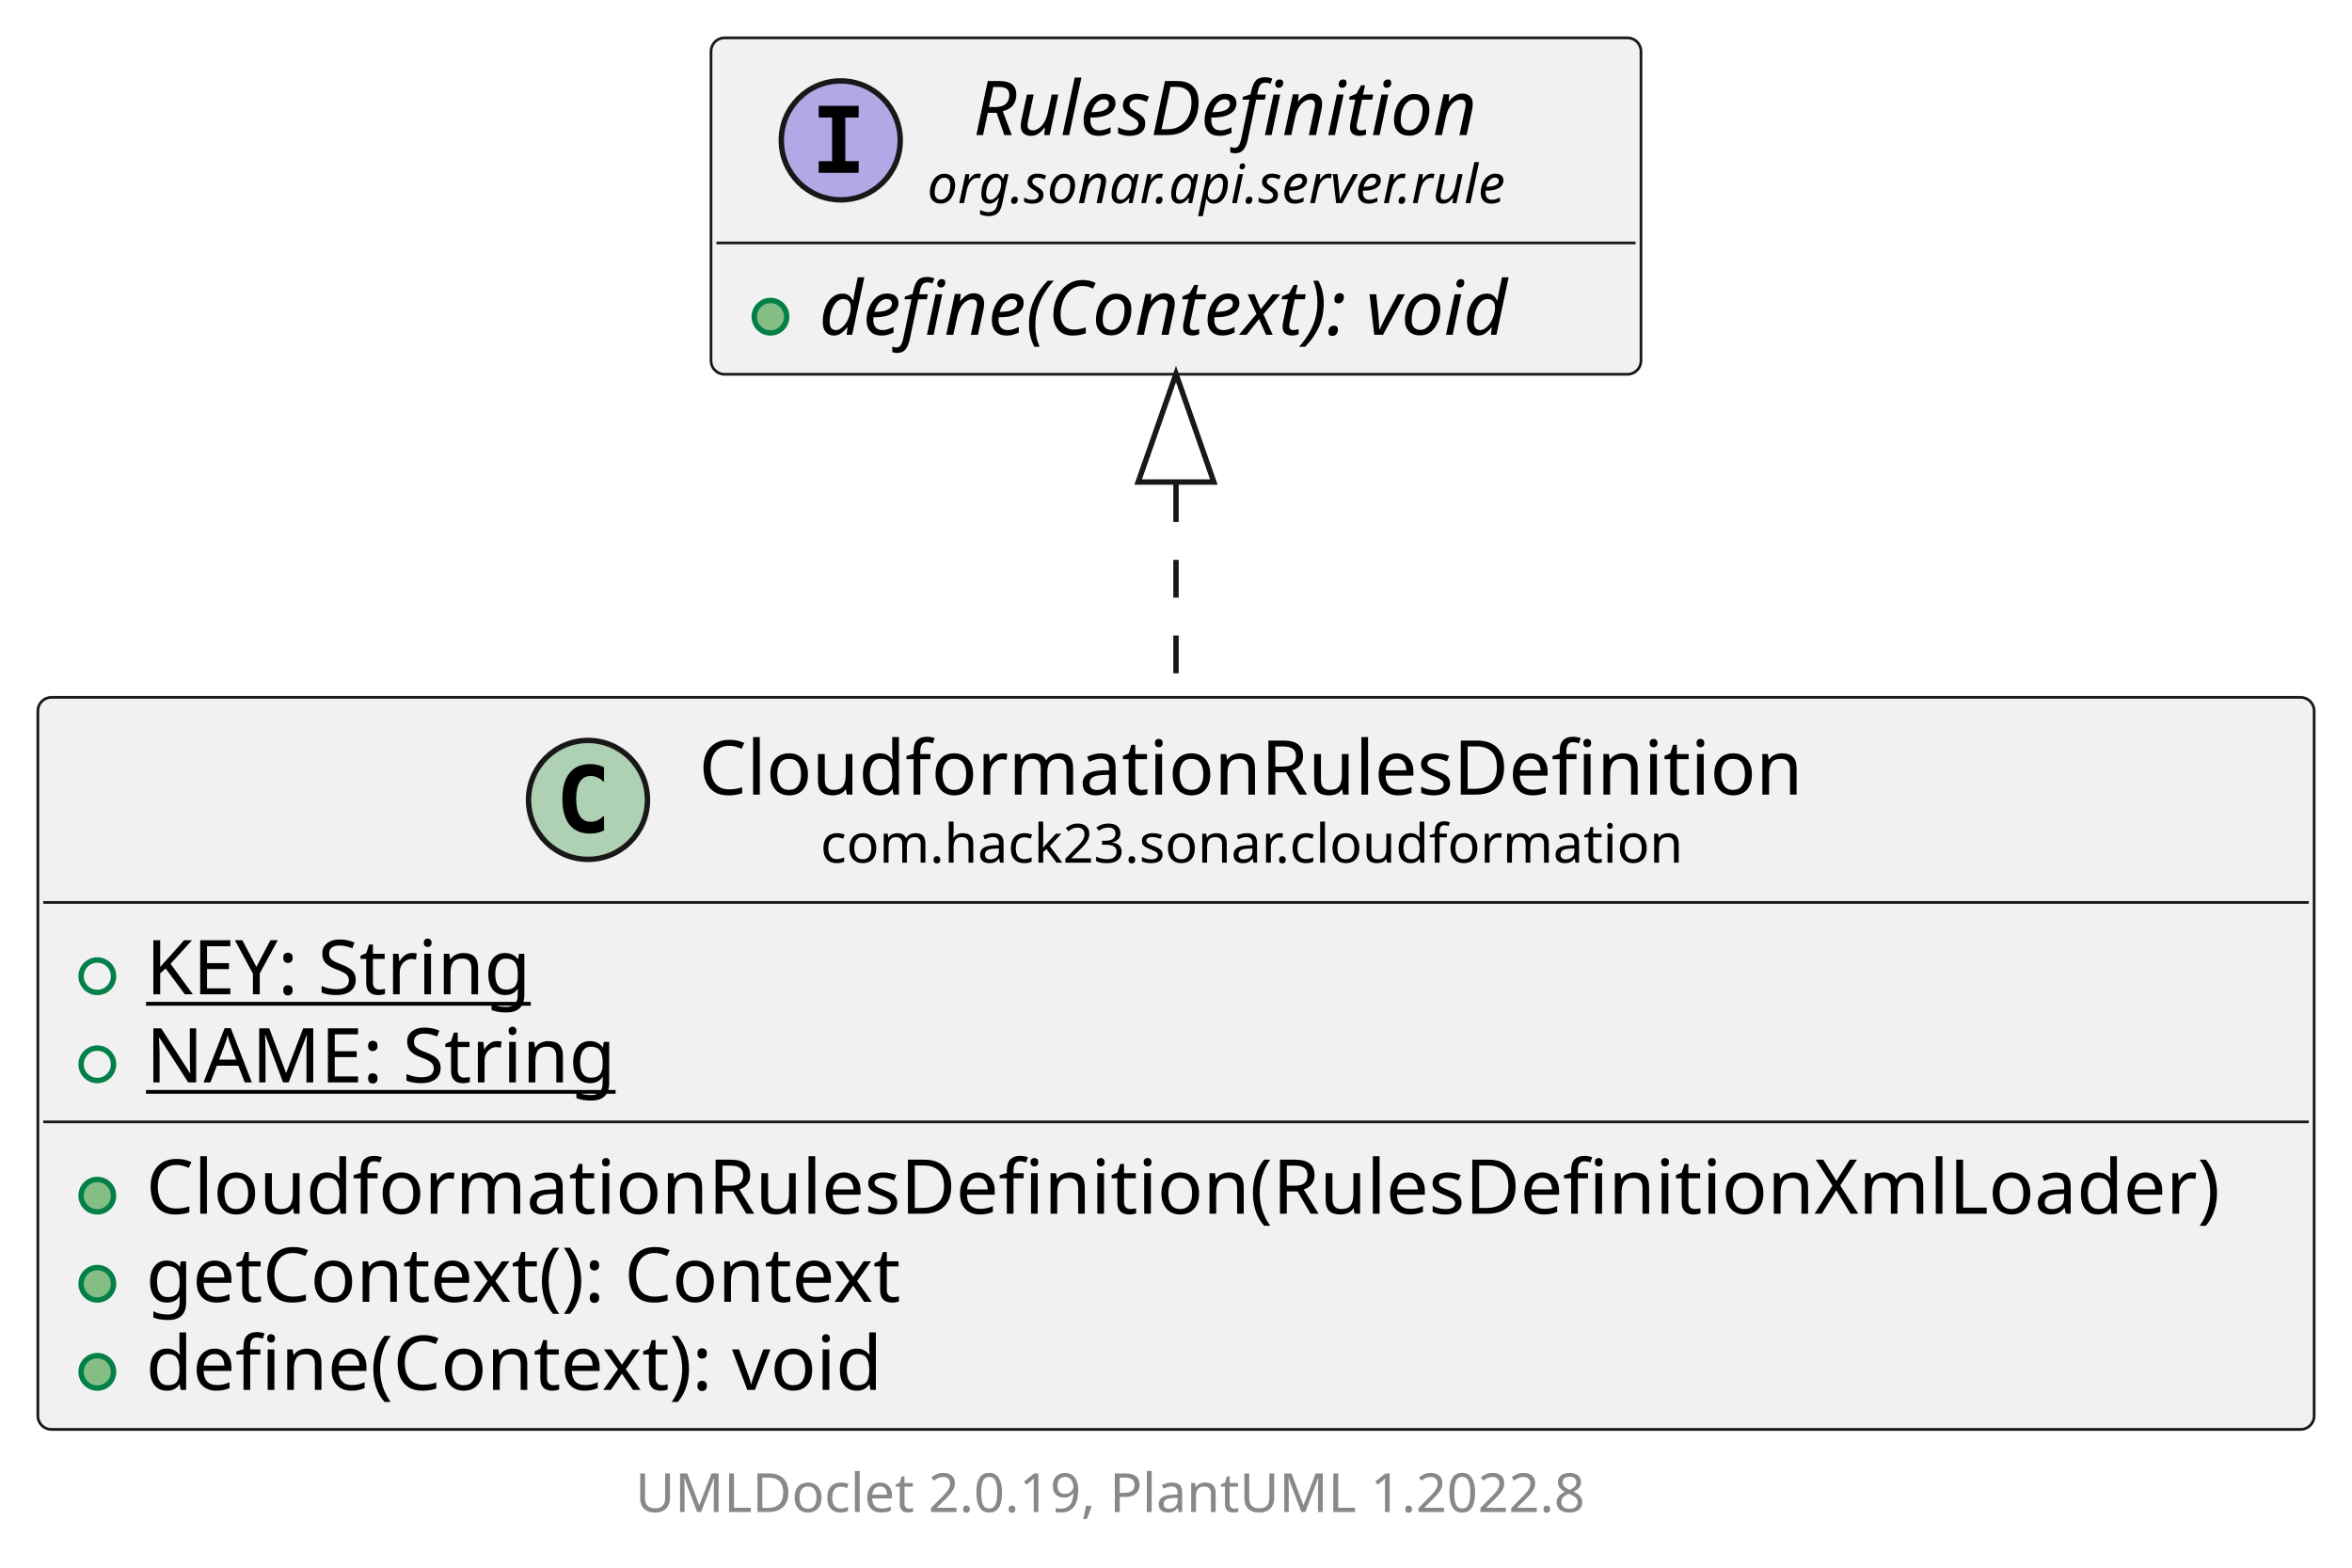
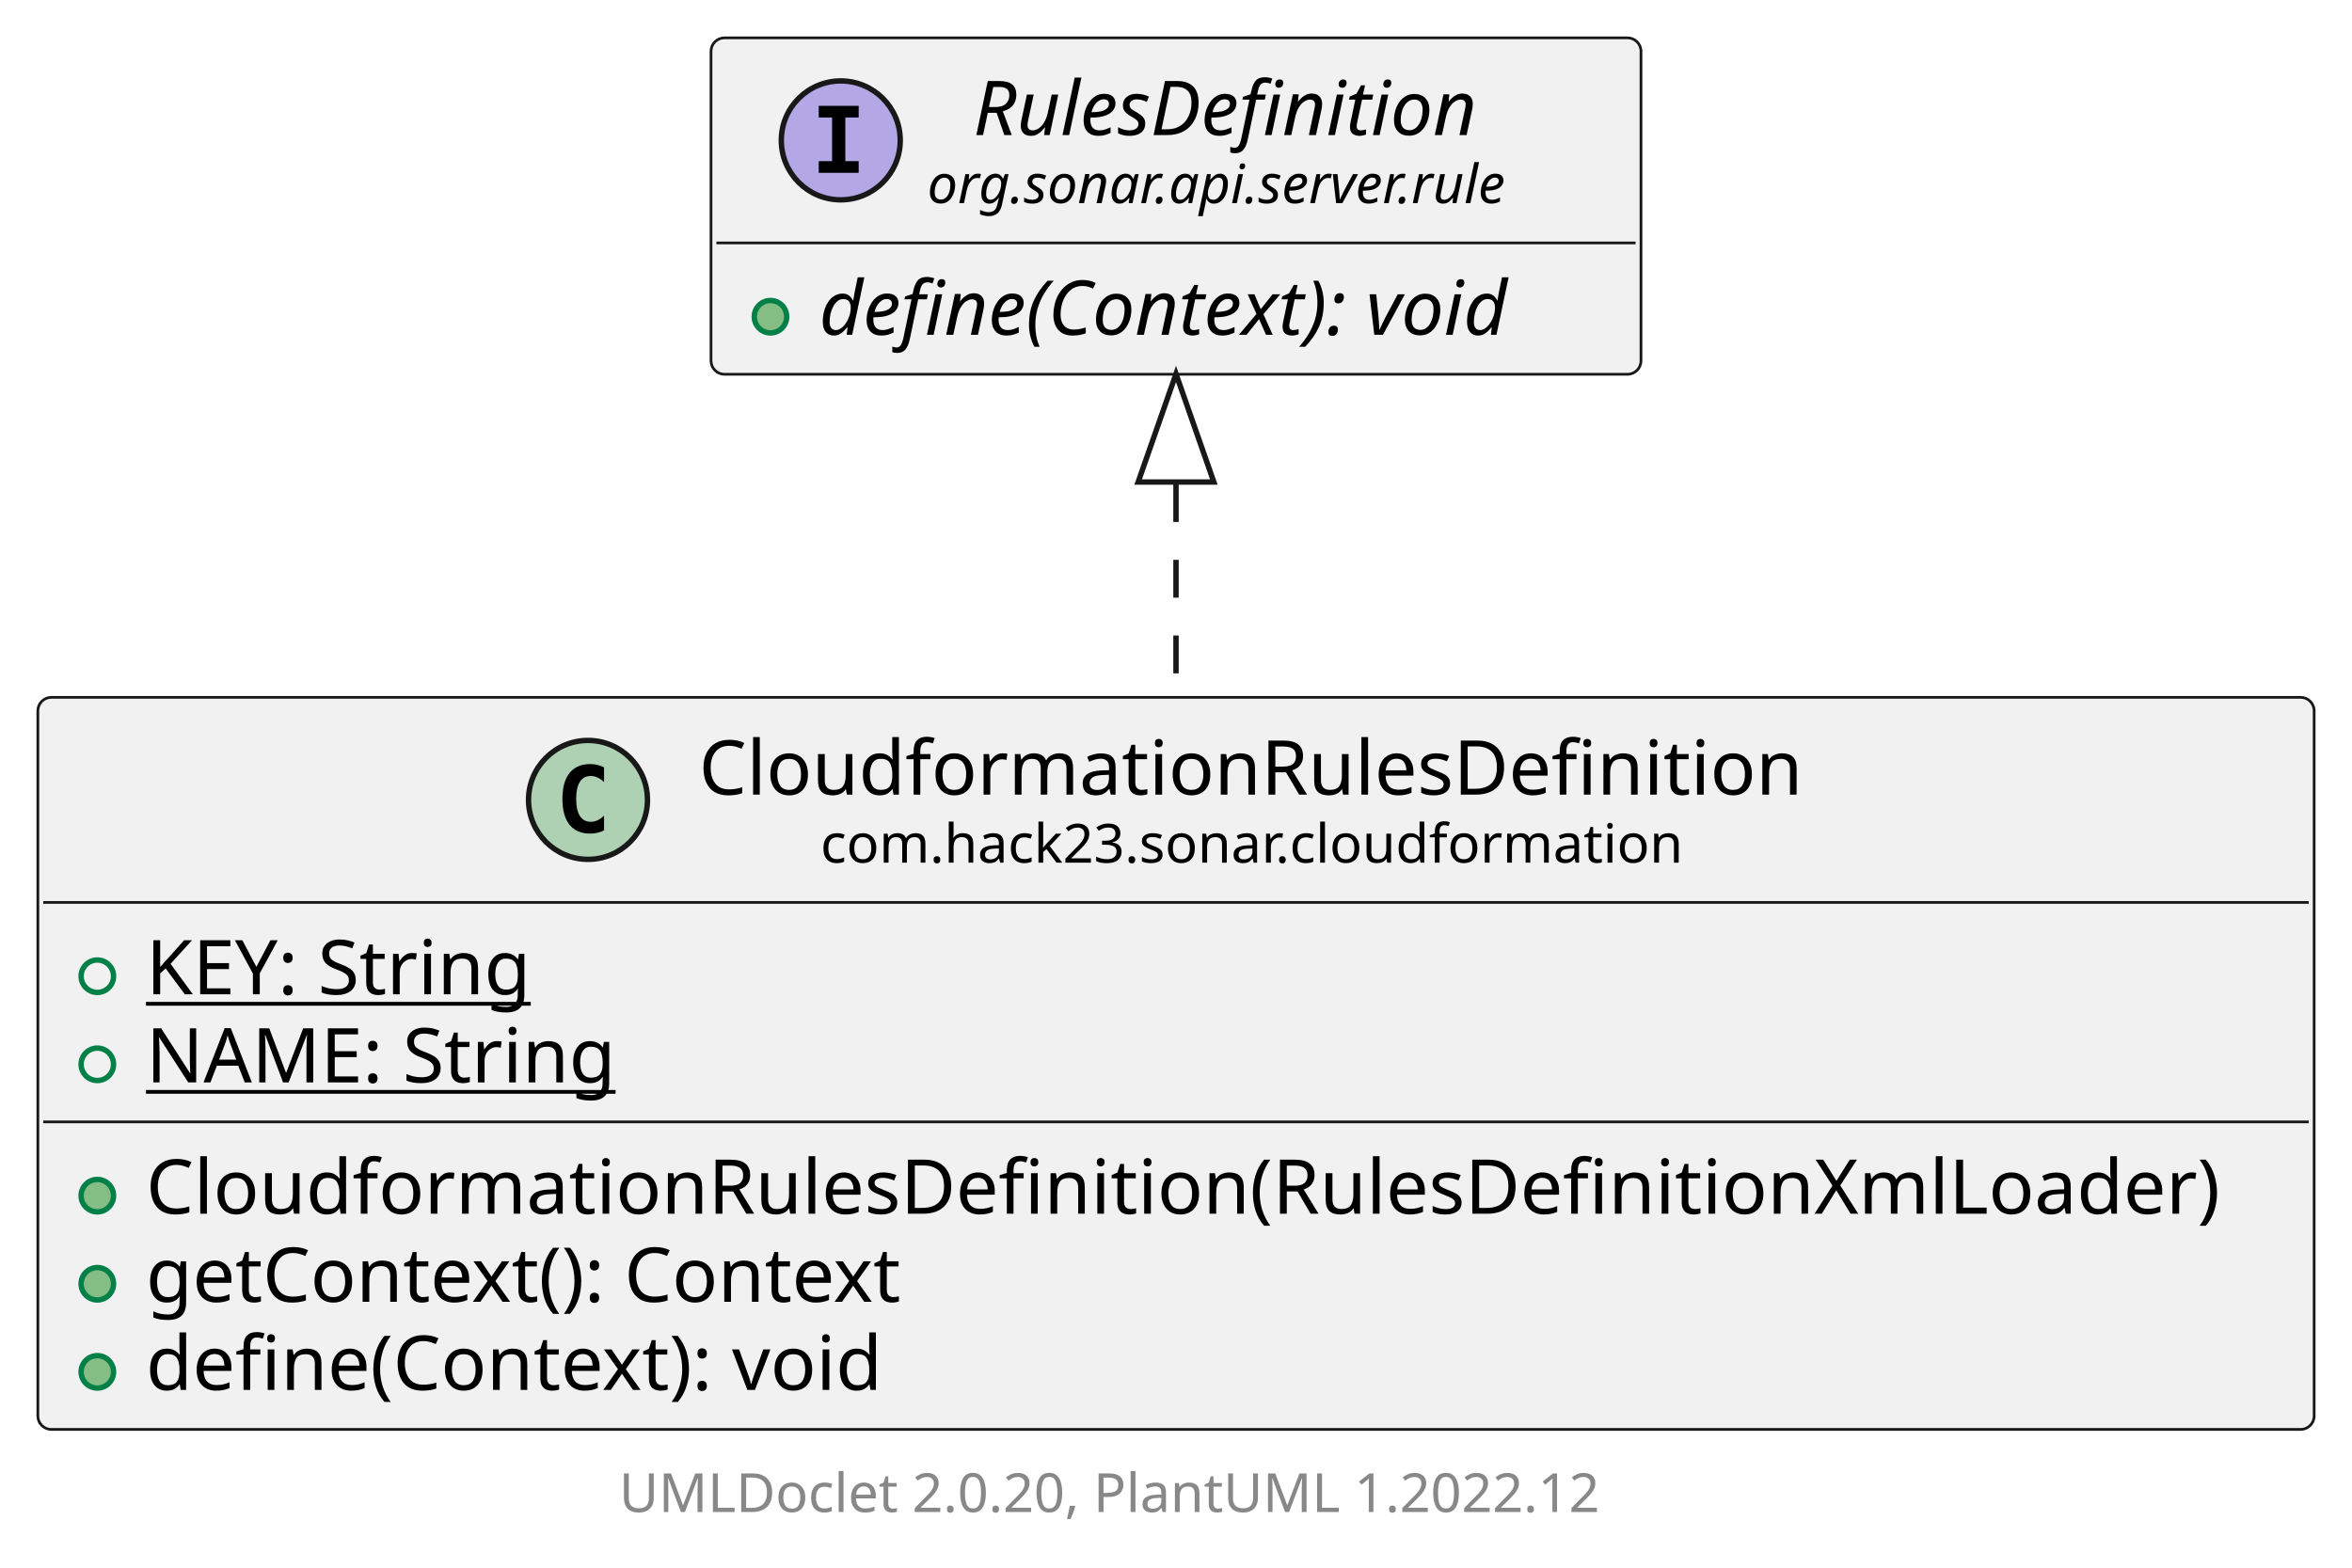
<svg xmlns="http://www.w3.org/2000/svg" xmlns:xlink="http://www.w3.org/1999/xlink" contentStyleType="text/css" height="290px" preserveAspectRatio="none" style="width:435px;height:290px;background:#FFFFFF;" version="1.1" viewBox="0 0 435 290" width="435px" zoomAndPan="magnify">
  <defs />
  <g>
    <a href="CloudformationRulesDefinition.html" target="_top" title="CloudformationRulesDefinition.html" xlink:actuate="onRequest" xlink:href="CloudformationRulesDefinition.html" xlink:show="new" xlink:title="CloudformationRulesDefinition.html" xlink:type="simple">
      <g id="elem_com.hack23.sonar.cloudformation.CloudformationRulesDefinition">
        <rect codeLine="5" fill="#F1F1F1" height="135.422" id="com.hack23.sonar.cloudformation.CloudformationRulesDefinition" rx="2.5" ry="2.5" style="stroke:#181818;stroke-width:0.5;" width="421" x="7" y="129" />
        <ellipse cx="108.75" cy="147.969" fill="#ADD1B2" rx="11" ry="11" style="stroke:#181818;stroke-width:1.0;" />
        <path d="M111.719,153.609 Q111.141,153.906 110.5,154.047 Q109.859,154.203 109.156,154.203 Q106.656,154.203 105.328,152.562 Q104.016,150.906 104.016,147.781 Q104.016,144.656 105.328,143 Q106.656,141.344 109.156,141.344 Q109.859,141.344 110.5,141.5 Q111.156,141.656 111.719,141.953 L111.719,144.672 Q111.094,144.094 110.5,143.828 Q109.906,143.547 109.281,143.547 Q107.938,143.547 107.25,144.625 Q106.562,145.688 106.562,147.781 Q106.562,149.875 107.25,150.953 Q107.938,152.016 109.281,152.016 Q109.906,152.016 110.5,151.75 Q111.094,151.469 111.719,150.891 L111.719,153.609 Z " fill="#000000" />
        <text fill="#000000" font-family="sans-serif" font-size="14" lengthAdjust="spacing" textLength="209" x="129.25" y="146.995">CloudformationRulesDefinition</text>
        <text fill="#000000" font-family="sans-serif" font-size="10" lengthAdjust="spacing" textLength="164" x="151.75" y="159.579">com.hack23.sonar.cloudformation</text>
        <line style="stroke:#181818;stroke-width:0.5;" x1="8" x2="427" y1="166.938" y2="166.938" />
        <ellipse cx="18" cy="180.586" fill="none" rx="3" ry="3" style="stroke:#038048;stroke-width:1.0;" />
        <text fill="#000000" font-family="sans-serif" font-size="14" lengthAdjust="spacing" text-decoration="underline" textLength="76" x="27" y="183.933">KEY: String</text>
        <ellipse cx="18" cy="196.883" fill="none" rx="3" ry="3" style="stroke:#038048;stroke-width:1.0;" />
        <text fill="#000000" font-family="sans-serif" font-size="14" lengthAdjust="spacing" text-decoration="underline" textLength="89" x="27" y="200.23">NAME: String</text>
        <line style="stroke:#181818;stroke-width:0.5;" x1="8" x2="427" y1="207.531" y2="207.531" />
        <ellipse cx="18" cy="221.18" fill="#84BE84" rx="3" ry="3" style="stroke:#038048;stroke-width:1.0;" />
        <text fill="#000000" font-family="sans-serif" font-size="14" lengthAdjust="spacing" textLength="395" x="27" y="224.526">CloudformationRulesDefinition(RulesDefinitionXmlLoader)</text>
        <ellipse cx="18" cy="237.477" fill="#84BE84" rx="3" ry="3" style="stroke:#038048;stroke-width:1.0;" />
        <text fill="#000000" font-family="sans-serif" font-size="14" lengthAdjust="spacing" textLength="150" x="27" y="240.823">getContext(): Context</text>
        <ellipse cx="18" cy="253.773" fill="#84BE84" rx="3" ry="3" style="stroke:#038048;stroke-width:1.0;" />
        <text fill="#000000" font-family="sans-serif" font-size="14" lengthAdjust="spacing" textLength="144" x="27" y="257.12">define(Context): void</text>
      </g>
    </a>
    <g id="elem_org.sonar.api.server.rule.RulesDefinition">
      <rect codeLine="13" fill="#F1F1F1" height="62.234" id="org.sonar.api.server.rule.RulesDefinition" rx="2.5" ry="2.5" style="stroke:#181818;stroke-width:0.5;" width="172" x="131.5" y="7" />
      <ellipse cx="155.5" cy="25.969" fill="#B4A7E5" rx="11" ry="11" style="stroke:#181818;stroke-width:1.0;" />
      <path d="M151.422,21.734 L151.422,19.578 L158.812,19.578 L158.812,21.734 L156.344,21.734 L156.344,29.812 L158.812,29.812 L158.812,31.969 L151.422,31.969 L151.422,29.812 L153.891,29.812 L153.891,21.734 L151.422,21.734 Z " fill="#000000" />
      <text fill="#000000" font-family="sans-serif" font-size="14" font-style="italic" lengthAdjust="spacing" textLength="103" x="180" y="24.995">RulesDefinition</text>
      <text fill="#000000" font-family="sans-serif" font-size="10" font-style="italic" lengthAdjust="spacing" textLength="120" x="171.5" y="37.579">org.sonar.api.server.rule</text>
      <line style="stroke:#181818;stroke-width:0.5;" x1="132.5" x2="302.5" y1="44.938" y2="44.938" />
      <ellipse cx="142.5" cy="58.586" fill="#84BE84" rx="3" ry="3" style="stroke:#038048;stroke-width:1.0;" />
      <text fill="#000000" font-family="sans-serif" font-size="14" font-style="italic" lengthAdjust="spacing" textLength="146" x="151.5" y="61.933">define(Context): void</text>
    </g>
    <g id="link_org.sonar.api.server.rule.RulesDefinition_com.hack23.sonar.cloudformation.CloudformationRulesDefinition">
      <path codeLine="17" d="M217.5,89.56 C217.5,102.06 217.5,115.66 217.5,128.8 " fill="none" id="org.sonar.api.server.rule.RulesDefinition-backto-com.hack23.sonar.cloudformation.CloudformationRulesDefinition" style="stroke:#181818;stroke-width:1.0;stroke-dasharray:7.0,7.0;" />
      <polygon fill="none" points="210.5,89.17,217.5,69.17,224.5,89.17,210.5,89.17" style="stroke:#181818;stroke-width:1.0;" />
    </g>
-     <rect fill="none" height="11.641" style="stroke:none;stroke-width:1.0;" width="186" x="117.5" y="270.422" />
-     <text fill="#888888" font-family="sans-serif" font-size="10" lengthAdjust="spacing" textLength="186" x="117.5" y="279.704">UMLDoclet 2.0.19, PlantUML 1.2022.8</text>
+     <rect fill="none" height="11.641" style="stroke:none;stroke-width:1.0;" width="192" x="114.5" y="270.422" />
+     <text fill="#888888" font-family="sans-serif" font-size="10" lengthAdjust="spacing" textLength="192" x="114.5" y="279.704">UMLDoclet 2.0.20, PlantUML 1.2022.12</text>
  </g>
</svg>
